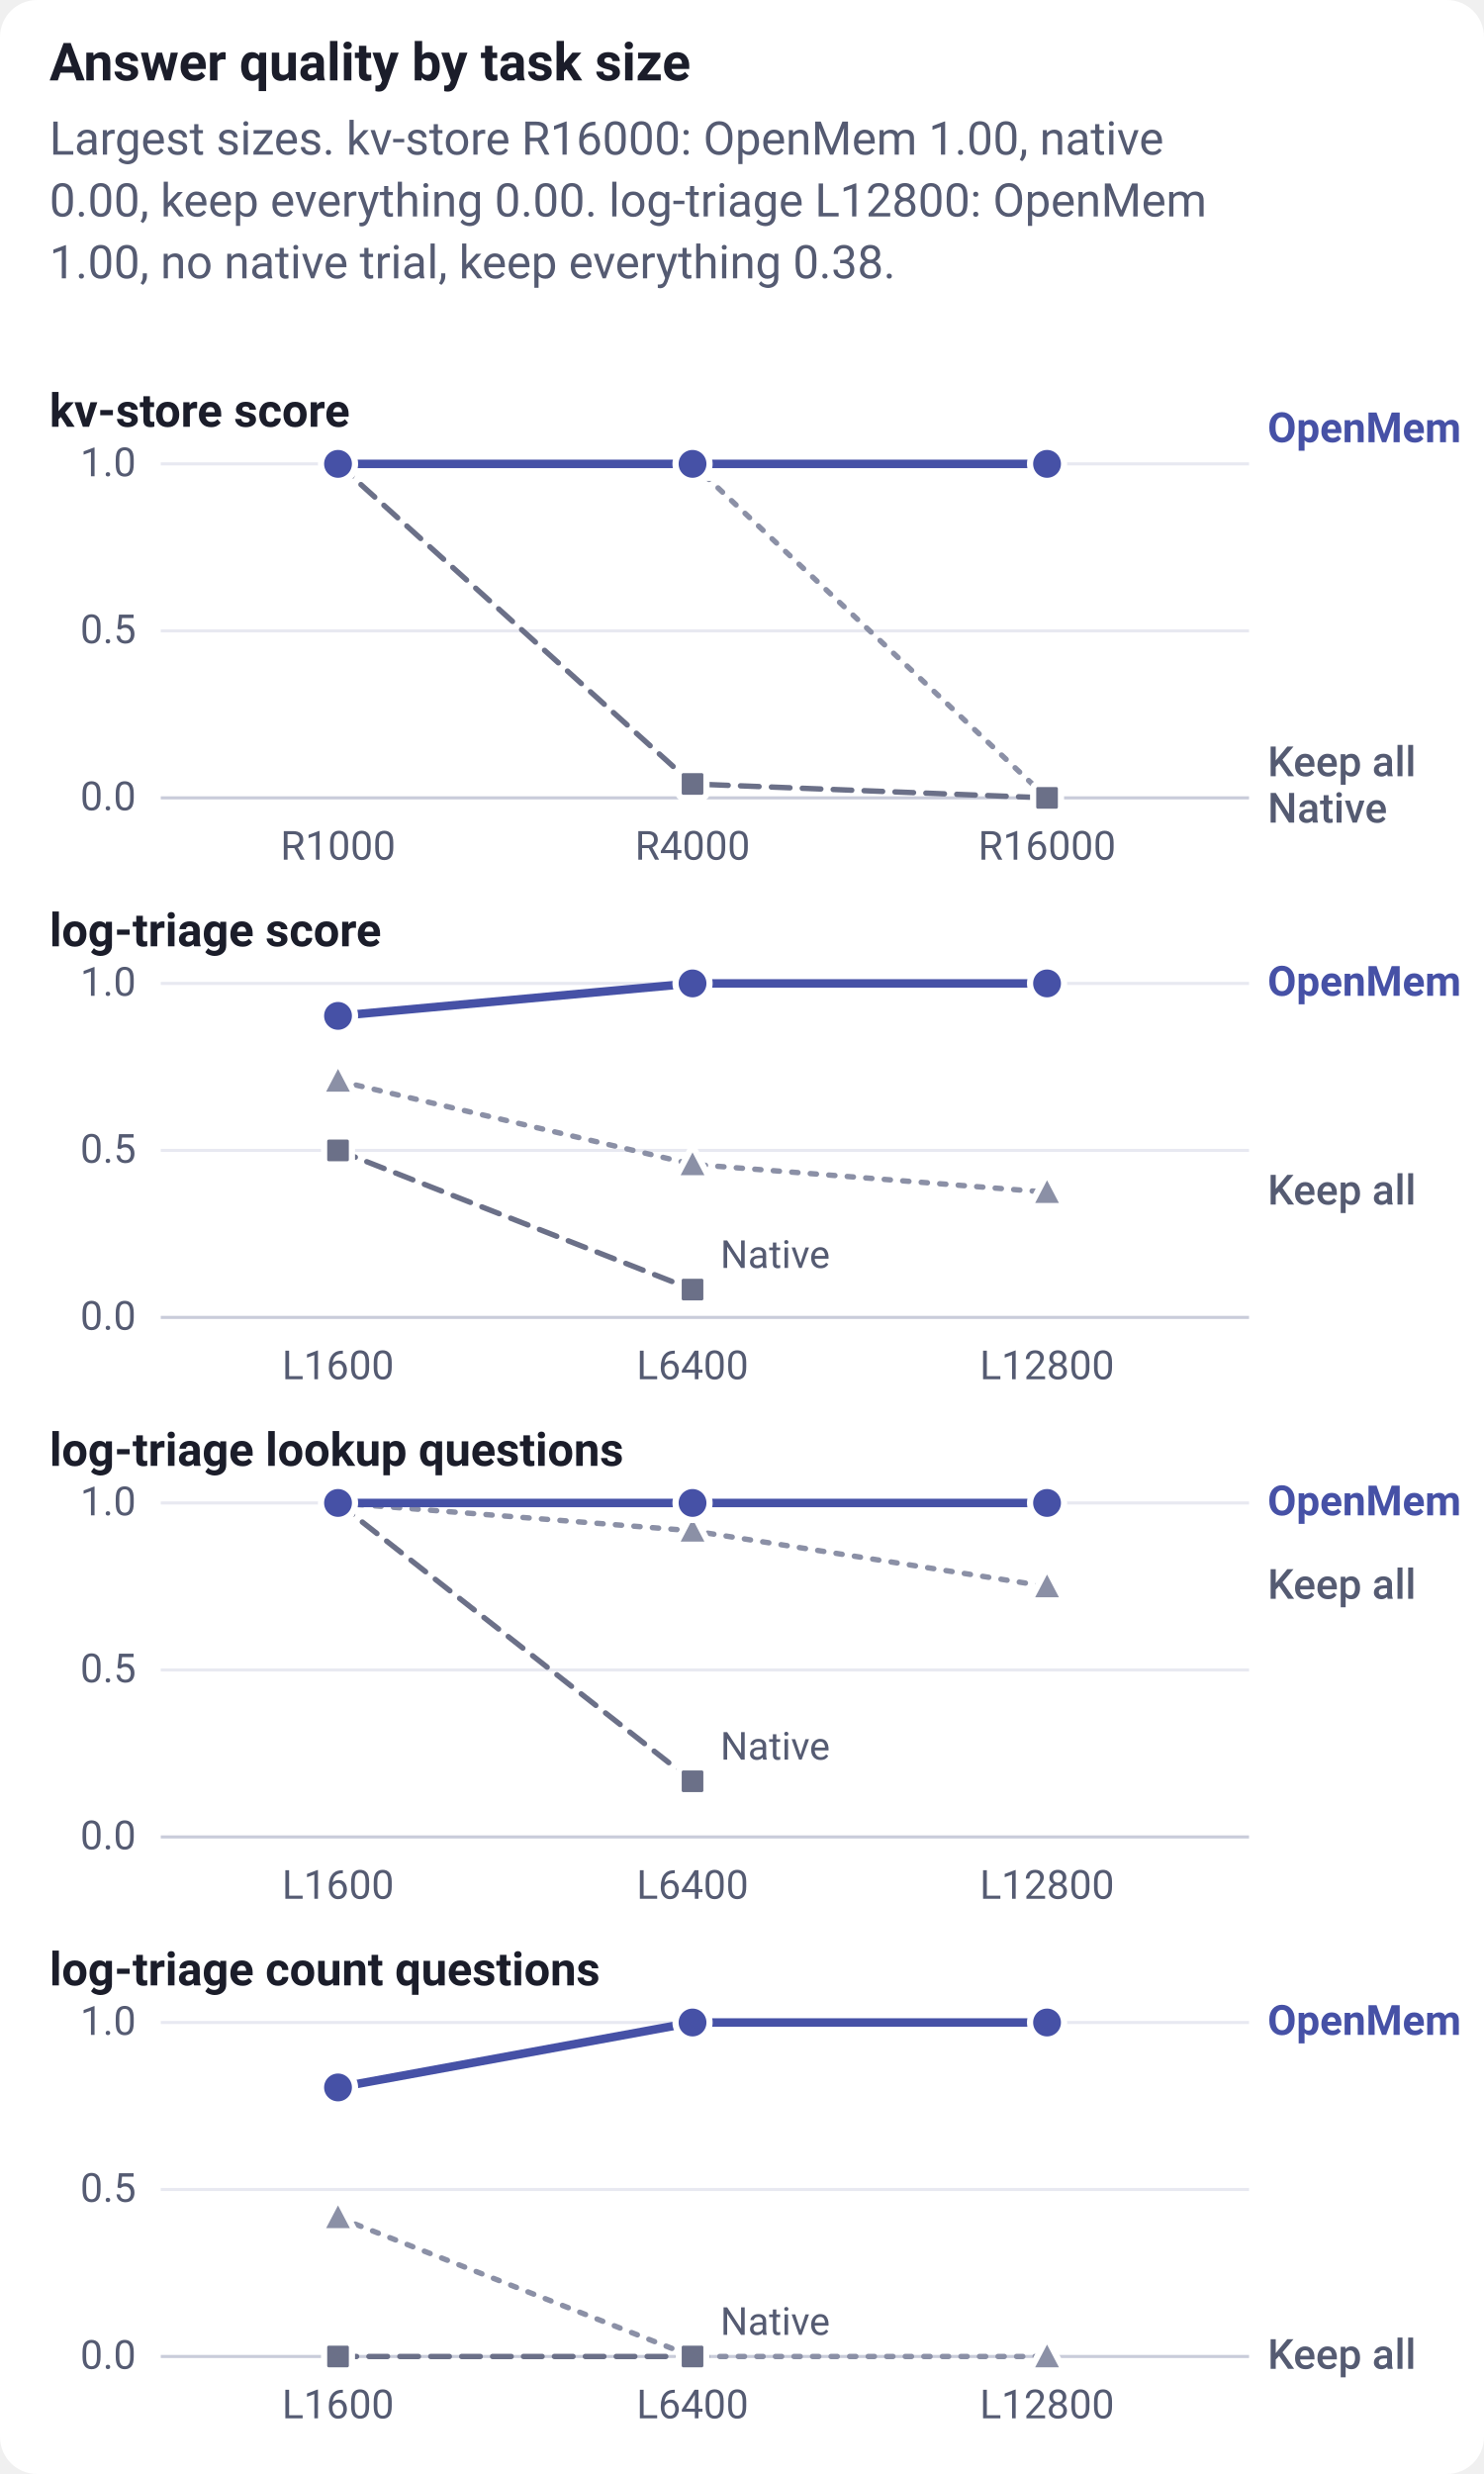
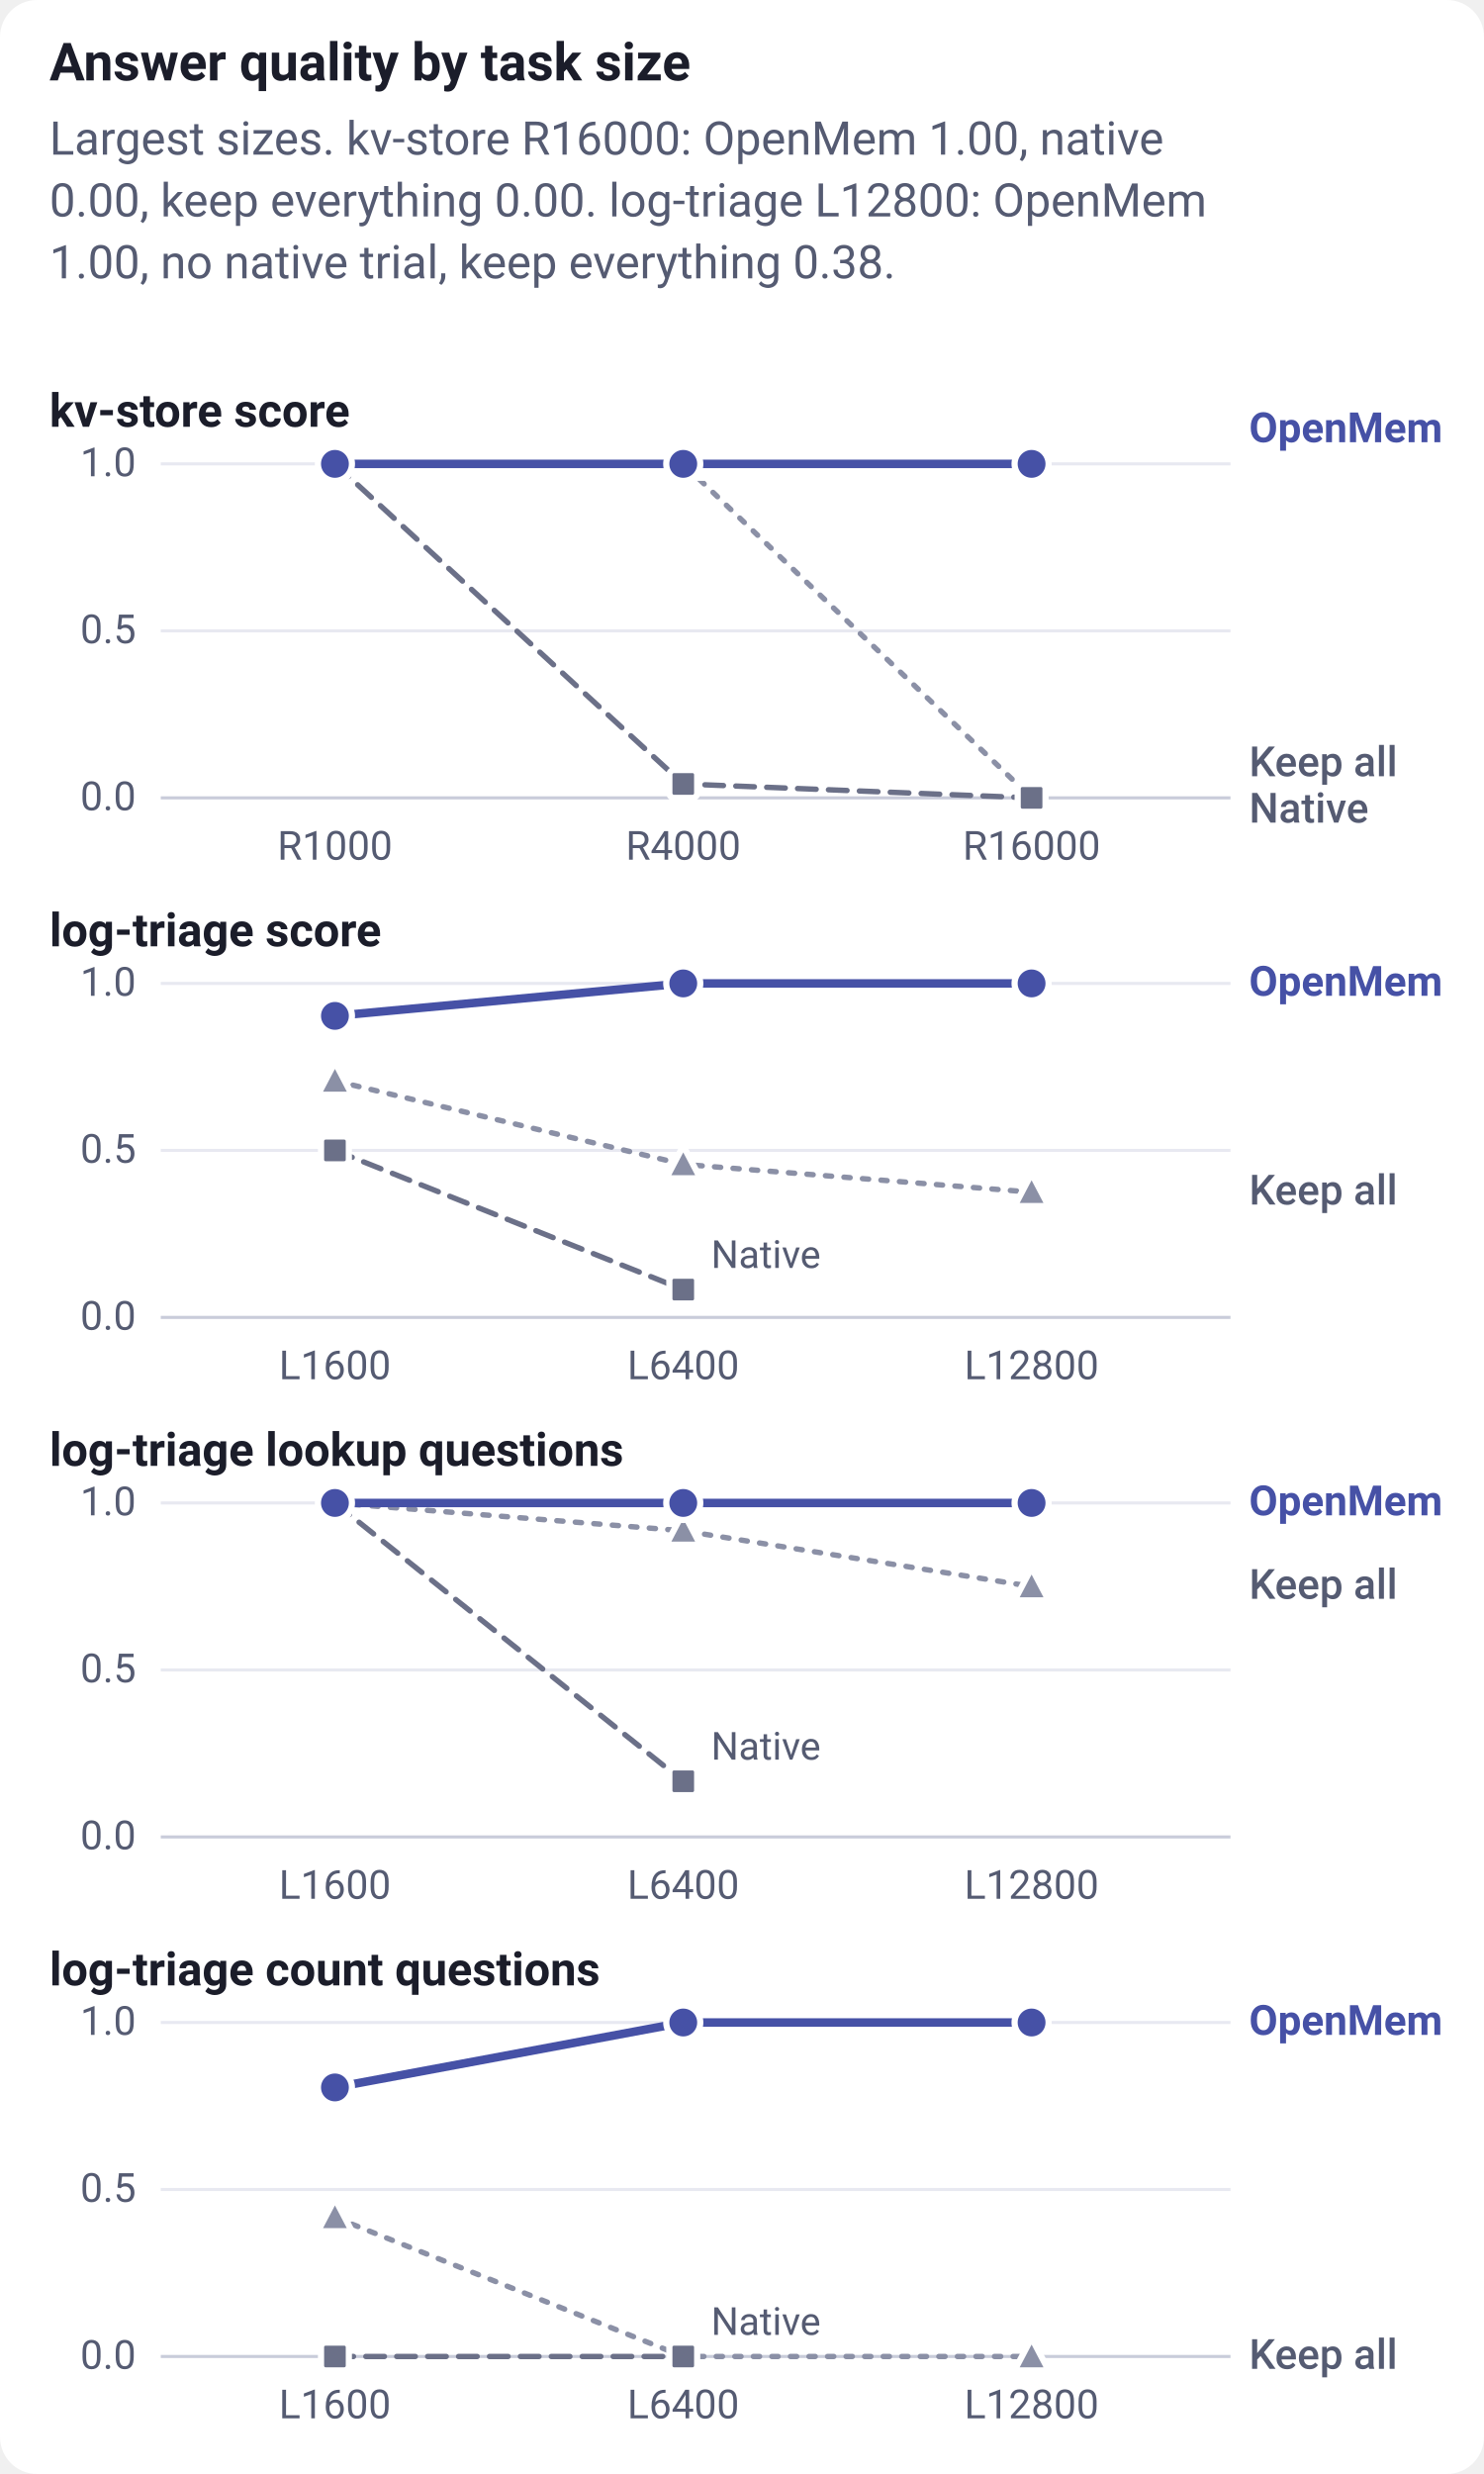
<svg xmlns="http://www.w3.org/2000/svg" viewBox="0 0 480 800" width="480" height="800" role="img" aria-label="Answer quality by task size" font-family="'DM Sans', system-ui, -apple-system, 'Segoe UI', Roboto, sans-serif">
  <rect width="480" height="800" rx="12" fill="#ffffff" />
  <text x="16" y="26" font-size="17" font-weight="700" fill="#1b1d2a">Answer quality by task size</text>
  <text x="16" y="50" font-size="15" fill="#555b72">Largest sizes. kv-store R16000: OpenMem 1.00, native</text>
  <text x="16" y="70" font-size="15" fill="#555b72">0.00, keep everything 0.00. log-triage L12800: OpenMem</text>
  <text x="16" y="90" font-size="15" fill="#555b72">1.00, no native trial, keep everything 0.38.</text>
  <text x="16" y="138" font-size="15" font-weight="700" fill="#1b1d2a">kv-store score</text>
-   <line x1="52" x2="404" y1="258" y2="258" stroke="#c9ccda" stroke-width="1" />
+   <line x1="52" x2="398" y1="258" y2="258" stroke="#c9ccda" stroke-width="1" />
  <text x="44" y="262" font-size="13" text-anchor="end" fill="#555b72">0.0</text>
-   <line x1="52" x2="404" y1="204" y2="204" stroke="#e8e9f1" stroke-width="1" />
+   <line x1="52" x2="398" y1="204" y2="204" stroke="#e8e9f1" stroke-width="1" />
  <text x="44" y="208" font-size="13" text-anchor="end" fill="#555b72">0.5</text>
-   <line x1="52" x2="404" y1="150" y2="150" stroke="#e8e9f1" stroke-width="1" />
+   <line x1="52" x2="398" y1="150" y2="150" stroke="#e8e9f1" stroke-width="1" />
  <text x="44" y="154" font-size="13" text-anchor="end" fill="#555b72">1.0</text>
-   <text x="109.333" y="278" font-size="13" text-anchor="middle" fill="#555b72">R1000</text>
-   <text x="224" y="278" font-size="13" text-anchor="middle" fill="#555b72">R4000</text>
-   <text x="338.667" y="278" font-size="13" text-anchor="middle" fill="#555b72">R16000</text>
-   <polyline points="109.333,150 224,150 338.667,258" fill="none" stroke="#8b90a6" stroke-width="1.75" stroke-dasharray="2 4" stroke-linecap="round" stroke-linejoin="round" />
-   <path d="M109.333 144 L114.833 154.5 L103.833 154.5 Z" fill="#8b90a6" stroke="#ffffff" stroke-width="2" />
-   <path d="M224 144 L229.5 154.5 L218.5 154.5 Z" fill="#8b90a6" stroke="#ffffff" stroke-width="2" />
-   <path d="M338.667 252 L344.167 262.5 L333.167 262.5 Z" fill="#8b90a6" stroke="#ffffff" stroke-width="2" />
-   <polyline points="109.333,150 224,253.5 338.667,258" fill="none" stroke="#6b7088" stroke-width="1.75" stroke-dasharray="6 4" stroke-linecap="round" stroke-linejoin="round" />
-   <rect x="104.833" y="145.5" width="9" height="9" rx="1.5" fill="#6b7088" stroke="#ffffff" stroke-width="2" />
-   <rect x="219.5" y="249" width="9" height="9" rx="1.5" fill="#6b7088" stroke="#ffffff" stroke-width="2" />
-   <rect x="334.167" y="253.5" width="9" height="9" rx="1.5" fill="#6b7088" stroke="#ffffff" stroke-width="2" />
-   <polyline points="109.333,150 224,150 338.667,150" fill="none" stroke="#4651a6" stroke-width="2.75" stroke-linecap="round" stroke-linejoin="round" />
-   <circle cx="109.333" cy="150" r="5.5" fill="#4651a6" stroke="#ffffff" stroke-width="2" />
-   <circle cx="224" cy="150" r="5.5" fill="#4651a6" stroke="#ffffff" stroke-width="2" />
-   <circle cx="338.667" cy="150" r="5.5" fill="#4651a6" stroke="#ffffff" stroke-width="2" />
-   <text x="410" y="143" font-size="13.5" font-weight="700" fill="#4651a6">OpenMem</text>
-   <text x="410" y="251" font-size="13.5" font-weight="500" fill="#555b72">Keep all</text>
-   <text x="410" y="266" font-size="13.5" font-weight="500" fill="#555b72">Native</text>
+   <text x="108.333" y="278" font-size="13" text-anchor="middle" fill="#555b72">R1000</text>
+   <text x="221" y="278" font-size="13" text-anchor="middle" fill="#555b72">R4000</text>
+   <text x="333.667" y="278" font-size="13" text-anchor="middle" fill="#555b72">R16000</text>
+   <polyline points="108.333,150 221,150 333.667,258" fill="none" stroke="#8b90a6" stroke-width="1.75" stroke-dasharray="2 4" stroke-linecap="round" stroke-linejoin="round" />
+   <path d="M108.333 144 L113.833 154.5 L102.833 154.5 Z" fill="#8b90a6" stroke="#ffffff" stroke-width="2" />
+   <path d="M221 144 L226.5 154.5 L215.5 154.5 Z" fill="#8b90a6" stroke="#ffffff" stroke-width="2" />
+   <path d="M333.667 252 L339.167 262.5 L328.167 262.5 Z" fill="#8b90a6" stroke="#ffffff" stroke-width="2" />
+   <polyline points="108.333,150 221,253.5 333.667,258" fill="none" stroke="#6b7088" stroke-width="1.75" stroke-dasharray="6 4" stroke-linecap="round" stroke-linejoin="round" />
+   <rect x="103.833" y="145.5" width="9" height="9" rx="1.5" fill="#6b7088" stroke="#ffffff" stroke-width="2" />
+   <rect x="216.5" y="249" width="9" height="9" rx="1.5" fill="#6b7088" stroke="#ffffff" stroke-width="2" />
+   <rect x="329.167" y="253.5" width="9" height="9" rx="1.5" fill="#6b7088" stroke="#ffffff" stroke-width="2" />
+   <polyline points="108.333,150 221,150 333.667,150" fill="none" stroke="#4651a6" stroke-width="2.75" stroke-linecap="round" stroke-linejoin="round" />
+   <circle cx="108.333" cy="150" r="5.5" fill="#4651a6" stroke="#ffffff" stroke-width="2" />
+   <circle cx="221" cy="150" r="5.5" fill="#4651a6" stroke="#ffffff" stroke-width="2" />
+   <circle cx="333.667" cy="150" r="5.5" fill="#4651a6" stroke="#ffffff" stroke-width="2" />
+   <text x="404" y="143" font-size="13.5" font-weight="700" fill="#4651a6">OpenMem</text>
+   <text x="404" y="251" font-size="13.5" font-weight="500" fill="#555b72">Keep all</text>
+   <text x="404" y="266" font-size="13.5" font-weight="500" fill="#555b72">Native</text>
  <text x="16" y="306" font-size="15" font-weight="700" fill="#1b1d2a">log-triage score</text>
-   <line x1="52" x2="404" y1="426" y2="426" stroke="#c9ccda" stroke-width="1" />
+   <line x1="52" x2="398" y1="426" y2="426" stroke="#c9ccda" stroke-width="1" />
  <text x="44" y="430" font-size="13" text-anchor="end" fill="#555b72">0.0</text>
-   <line x1="52" x2="404" y1="372" y2="372" stroke="#e8e9f1" stroke-width="1" />
+   <line x1="52" x2="398" y1="372" y2="372" stroke="#e8e9f1" stroke-width="1" />
  <text x="44" y="376" font-size="13" text-anchor="end" fill="#555b72">0.5</text>
-   <line x1="52" x2="404" y1="318" y2="318" stroke="#e8e9f1" stroke-width="1" />
+   <line x1="52" x2="398" y1="318" y2="318" stroke="#e8e9f1" stroke-width="1" />
  <text x="44" y="322" font-size="13" text-anchor="end" fill="#555b72">1.0</text>
-   <text x="109.333" y="446" font-size="13" text-anchor="middle" fill="#555b72">L1600</text>
-   <text x="224" y="446" font-size="13" text-anchor="middle" fill="#555b72">L6400</text>
-   <text x="338.667" y="446" font-size="13" text-anchor="middle" fill="#555b72">L12800</text>
-   <polyline points="109.333,349.5 224,376.5 338.667,385.5" fill="none" stroke="#8b90a6" stroke-width="1.75" stroke-dasharray="2 4" stroke-linecap="round" stroke-linejoin="round" />
-   <path d="M109.333 343.5 L114.833 354 L103.833 354 Z" fill="#8b90a6" stroke="#ffffff" stroke-width="2" />
-   <path d="M224 370.5 L229.5 381 L218.5 381 Z" fill="#8b90a6" stroke="#ffffff" stroke-width="2" />
-   <path d="M338.667 379.5 L344.167 390 L333.167 390 Z" fill="#8b90a6" stroke="#ffffff" stroke-width="2" />
-   <polyline points="109.333,372 224,417" fill="none" stroke="#6b7088" stroke-width="1.75" stroke-dasharray="6 4" stroke-linecap="round" stroke-linejoin="round" />
-   <rect x="104.833" y="367.5" width="9" height="9" rx="1.5" fill="#6b7088" stroke="#ffffff" stroke-width="2" />
-   <rect x="219.5" y="412.5" width="9" height="9" rx="1.5" fill="#6b7088" stroke="#ffffff" stroke-width="2" />
-   <polyline points="109.333,328.5 224,318 338.667,318" fill="none" stroke="#4651a6" stroke-width="2.75" stroke-linecap="round" stroke-linejoin="round" />
-   <circle cx="109.333" cy="328.5" r="5.5" fill="#4651a6" stroke="#ffffff" stroke-width="2" />
-   <circle cx="224" cy="318" r="5.5" fill="#4651a6" stroke="#ffffff" stroke-width="2" />
-   <circle cx="338.667" cy="318" r="5.5" fill="#4651a6" stroke="#ffffff" stroke-width="2" />
-   <text x="410" y="322" font-size="13.5" font-weight="700" fill="#4651a6">OpenMem</text>
-   <text x="410" y="389.5" font-size="13.5" font-weight="500" fill="#555b72">Keep all</text>
-   <text x="233" y="410" font-size="12.5" fill="#555b72" stroke="#ffffff" stroke-width="3" paint-order="stroke">Native</text>
+   <text x="108.333" y="446" font-size="13" text-anchor="middle" fill="#555b72">L1600</text>
+   <text x="221" y="446" font-size="13" text-anchor="middle" fill="#555b72">L6400</text>
+   <text x="333.667" y="446" font-size="13" text-anchor="middle" fill="#555b72">L12800</text>
+   <polyline points="108.333,349.5 221,376.5 333.667,385.5" fill="none" stroke="#8b90a6" stroke-width="1.75" stroke-dasharray="2 4" stroke-linecap="round" stroke-linejoin="round" />
+   <path d="M108.333 343.5 L113.833 354 L102.833 354 Z" fill="#8b90a6" stroke="#ffffff" stroke-width="2" />
+   <path d="M221 370.5 L226.5 381 L215.5 381 Z" fill="#8b90a6" stroke="#ffffff" stroke-width="2" />
+   <path d="M333.667 379.5 L339.167 390 L328.167 390 Z" fill="#8b90a6" stroke="#ffffff" stroke-width="2" />
+   <polyline points="108.333,372 221,417" fill="none" stroke="#6b7088" stroke-width="1.75" stroke-dasharray="6 4" stroke-linecap="round" stroke-linejoin="round" />
+   <rect x="103.833" y="367.5" width="9" height="9" rx="1.5" fill="#6b7088" stroke="#ffffff" stroke-width="2" />
+   <rect x="216.5" y="412.5" width="9" height="9" rx="1.5" fill="#6b7088" stroke="#ffffff" stroke-width="2" />
+   <polyline points="108.333,328.5 221,318 333.667,318" fill="none" stroke="#4651a6" stroke-width="2.75" stroke-linecap="round" stroke-linejoin="round" />
+   <circle cx="108.333" cy="328.5" r="5.5" fill="#4651a6" stroke="#ffffff" stroke-width="2" />
+   <circle cx="221" cy="318" r="5.5" fill="#4651a6" stroke="#ffffff" stroke-width="2" />
+   <circle cx="333.667" cy="318" r="5.5" fill="#4651a6" stroke="#ffffff" stroke-width="2" />
+   <text x="404" y="322" font-size="13.5" font-weight="700" fill="#4651a6">OpenMem</text>
+   <text x="404" y="389.5" font-size="13.5" font-weight="500" fill="#555b72">Keep all</text>
+   <text x="230" y="410" font-size="12.5" fill="#555b72" stroke="#ffffff" stroke-width="3" paint-order="stroke">Native</text>
  <text x="16" y="474" font-size="15" font-weight="700" fill="#1b1d2a">log-triage lookup questions</text>
-   <line x1="52" x2="404" y1="594" y2="594" stroke="#c9ccda" stroke-width="1" />
+   <line x1="52" x2="398" y1="594" y2="594" stroke="#c9ccda" stroke-width="1" />
  <text x="44" y="598" font-size="13" text-anchor="end" fill="#555b72">0.0</text>
-   <line x1="52" x2="404" y1="540" y2="540" stroke="#e8e9f1" stroke-width="1" />
+   <line x1="52" x2="398" y1="540" y2="540" stroke="#e8e9f1" stroke-width="1" />
  <text x="44" y="544" font-size="13" text-anchor="end" fill="#555b72">0.5</text>
-   <line x1="52" x2="404" y1="486" y2="486" stroke="#e8e9f1" stroke-width="1" />
+   <line x1="52" x2="398" y1="486" y2="486" stroke="#e8e9f1" stroke-width="1" />
  <text x="44" y="490" font-size="13" text-anchor="end" fill="#555b72">1.0</text>
-   <text x="109.333" y="614" font-size="13" text-anchor="middle" fill="#555b72">L1600</text>
-   <text x="224" y="614" font-size="13" text-anchor="middle" fill="#555b72">L6400</text>
-   <text x="338.667" y="614" font-size="13" text-anchor="middle" fill="#555b72">L12800</text>
-   <polyline points="109.333,486 224,495 338.667,513" fill="none" stroke="#8b90a6" stroke-width="1.75" stroke-dasharray="2 4" stroke-linecap="round" stroke-linejoin="round" />
-   <path d="M109.333 480 L114.833 490.5 L103.833 490.5 Z" fill="#8b90a6" stroke="#ffffff" stroke-width="2" />
-   <path d="M224 489 L229.5 499.5 L218.5 499.5 Z" fill="#8b90a6" stroke="#ffffff" stroke-width="2" />
-   <path d="M338.667 507 L344.167 517.5 L333.167 517.5 Z" fill="#8b90a6" stroke="#ffffff" stroke-width="2" />
-   <polyline points="109.333,486 224,576" fill="none" stroke="#6b7088" stroke-width="1.75" stroke-dasharray="6 4" stroke-linecap="round" stroke-linejoin="round" />
-   <rect x="104.833" y="481.5" width="9" height="9" rx="1.5" fill="#6b7088" stroke="#ffffff" stroke-width="2" />
-   <rect x="219.5" y="571.5" width="9" height="9" rx="1.5" fill="#6b7088" stroke="#ffffff" stroke-width="2" />
-   <polyline points="109.333,486 224,486 338.667,486" fill="none" stroke="#4651a6" stroke-width="2.75" stroke-linecap="round" stroke-linejoin="round" />
-   <circle cx="109.333" cy="486" r="5.5" fill="#4651a6" stroke="#ffffff" stroke-width="2" />
-   <circle cx="224" cy="486" r="5.5" fill="#4651a6" stroke="#ffffff" stroke-width="2" />
-   <circle cx="338.667" cy="486" r="5.5" fill="#4651a6" stroke="#ffffff" stroke-width="2" />
-   <text x="410" y="490" font-size="13.5" font-weight="700" fill="#4651a6">OpenMem</text>
-   <text x="410" y="517" font-size="13.5" font-weight="500" fill="#555b72">Keep all</text>
-   <text x="233" y="569" font-size="12.5" fill="#555b72" stroke="#ffffff" stroke-width="3" paint-order="stroke">Native</text>
+   <text x="108.333" y="614" font-size="13" text-anchor="middle" fill="#555b72">L1600</text>
+   <text x="221" y="614" font-size="13" text-anchor="middle" fill="#555b72">L6400</text>
+   <text x="333.667" y="614" font-size="13" text-anchor="middle" fill="#555b72">L12800</text>
+   <polyline points="108.333,486 221,495 333.667,513" fill="none" stroke="#8b90a6" stroke-width="1.75" stroke-dasharray="2 4" stroke-linecap="round" stroke-linejoin="round" />
+   <path d="M108.333 480 L113.833 490.5 L102.833 490.5 Z" fill="#8b90a6" stroke="#ffffff" stroke-width="2" />
+   <path d="M221 489 L226.5 499.5 L215.5 499.5 Z" fill="#8b90a6" stroke="#ffffff" stroke-width="2" />
+   <path d="M333.667 507 L339.167 517.5 L328.167 517.5 Z" fill="#8b90a6" stroke="#ffffff" stroke-width="2" />
+   <polyline points="108.333,486 221,576" fill="none" stroke="#6b7088" stroke-width="1.75" stroke-dasharray="6 4" stroke-linecap="round" stroke-linejoin="round" />
+   <rect x="103.833" y="481.5" width="9" height="9" rx="1.5" fill="#6b7088" stroke="#ffffff" stroke-width="2" />
+   <rect x="216.5" y="571.5" width="9" height="9" rx="1.5" fill="#6b7088" stroke="#ffffff" stroke-width="2" />
+   <polyline points="108.333,486 221,486 333.667,486" fill="none" stroke="#4651a6" stroke-width="2.75" stroke-linecap="round" stroke-linejoin="round" />
+   <circle cx="108.333" cy="486" r="5.5" fill="#4651a6" stroke="#ffffff" stroke-width="2" />
+   <circle cx="221" cy="486" r="5.5" fill="#4651a6" stroke="#ffffff" stroke-width="2" />
+   <circle cx="333.667" cy="486" r="5.5" fill="#4651a6" stroke="#ffffff" stroke-width="2" />
+   <text x="404" y="490" font-size="13.5" font-weight="700" fill="#4651a6">OpenMem</text>
+   <text x="404" y="517" font-size="13.5" font-weight="500" fill="#555b72">Keep all</text>
+   <text x="230" y="569" font-size="12.5" fill="#555b72" stroke="#ffffff" stroke-width="3" paint-order="stroke">Native</text>
  <text x="16" y="642" font-size="15" font-weight="700" fill="#1b1d2a">log-triage count questions</text>
-   <line x1="52" x2="404" y1="762" y2="762" stroke="#c9ccda" stroke-width="1" />
+   <line x1="52" x2="398" y1="762" y2="762" stroke="#c9ccda" stroke-width="1" />
  <text x="44" y="766" font-size="13" text-anchor="end" fill="#555b72">0.0</text>
-   <line x1="52" x2="404" y1="708" y2="708" stroke="#e8e9f1" stroke-width="1" />
+   <line x1="52" x2="398" y1="708" y2="708" stroke="#e8e9f1" stroke-width="1" />
  <text x="44" y="712" font-size="13" text-anchor="end" fill="#555b72">0.5</text>
-   <line x1="52" x2="404" y1="654" y2="654" stroke="#e8e9f1" stroke-width="1" />
+   <line x1="52" x2="398" y1="654" y2="654" stroke="#e8e9f1" stroke-width="1" />
  <text x="44" y="658" font-size="13" text-anchor="end" fill="#555b72">1.0</text>
-   <text x="109.333" y="782" font-size="13" text-anchor="middle" fill="#555b72">L1600</text>
-   <text x="224" y="782" font-size="13" text-anchor="middle" fill="#555b72">L6400</text>
-   <text x="338.667" y="782" font-size="13" text-anchor="middle" fill="#555b72">L12800</text>
-   <polyline points="109.333,717 224,762 338.667,762" fill="none" stroke="#8b90a6" stroke-width="1.75" stroke-dasharray="2 4" stroke-linecap="round" stroke-linejoin="round" />
-   <path d="M109.333 711 L114.833 721.5 L103.833 721.5 Z" fill="#8b90a6" stroke="#ffffff" stroke-width="2" />
-   <path d="M224 756 L229.5 766.5 L218.5 766.5 Z" fill="#8b90a6" stroke="#ffffff" stroke-width="2" />
-   <path d="M338.667 756 L344.167 766.5 L333.167 766.5 Z" fill="#8b90a6" stroke="#ffffff" stroke-width="2" />
-   <polyline points="109.333,762 224,762" fill="none" stroke="#6b7088" stroke-width="1.75" stroke-dasharray="6 4" stroke-linecap="round" stroke-linejoin="round" />
-   <rect x="104.833" y="757.5" width="9" height="9" rx="1.5" fill="#6b7088" stroke="#ffffff" stroke-width="2" />
-   <rect x="219.5" y="757.5" width="9" height="9" rx="1.5" fill="#6b7088" stroke="#ffffff" stroke-width="2" />
-   <polyline points="109.333,675 224,654 338.667,654" fill="none" stroke="#4651a6" stroke-width="2.75" stroke-linecap="round" stroke-linejoin="round" />
-   <circle cx="109.333" cy="675" r="5.5" fill="#4651a6" stroke="#ffffff" stroke-width="2" />
-   <circle cx="224" cy="654" r="5.5" fill="#4651a6" stroke="#ffffff" stroke-width="2" />
-   <circle cx="338.667" cy="654" r="5.5" fill="#4651a6" stroke="#ffffff" stroke-width="2" />
-   <text x="410" y="658" font-size="13.5" font-weight="700" fill="#4651a6">OpenMem</text>
-   <text x="410" y="766" font-size="13.5" font-weight="500" fill="#555b72">Keep all</text>
-   <text x="233" y="755" font-size="12.5" fill="#555b72" stroke="#ffffff" stroke-width="3" paint-order="stroke">Native</text>
+   <text x="108.333" y="782" font-size="13" text-anchor="middle" fill="#555b72">L1600</text>
+   <text x="221" y="782" font-size="13" text-anchor="middle" fill="#555b72">L6400</text>
+   <text x="333.667" y="782" font-size="13" text-anchor="middle" fill="#555b72">L12800</text>
+   <polyline points="108.333,717 221,762 333.667,762" fill="none" stroke="#8b90a6" stroke-width="1.75" stroke-dasharray="2 4" stroke-linecap="round" stroke-linejoin="round" />
+   <path d="M108.333 711 L113.833 721.5 L102.833 721.5 Z" fill="#8b90a6" stroke="#ffffff" stroke-width="2" />
+   <path d="M221 756 L226.5 766.5 L215.5 766.5 Z" fill="#8b90a6" stroke="#ffffff" stroke-width="2" />
+   <path d="M333.667 756 L339.167 766.5 L328.167 766.5 Z" fill="#8b90a6" stroke="#ffffff" stroke-width="2" />
+   <polyline points="108.333,762 221,762" fill="none" stroke="#6b7088" stroke-width="1.75" stroke-dasharray="6 4" stroke-linecap="round" stroke-linejoin="round" />
+   <rect x="103.833" y="757.5" width="9" height="9" rx="1.5" fill="#6b7088" stroke="#ffffff" stroke-width="2" />
+   <rect x="216.5" y="757.5" width="9" height="9" rx="1.5" fill="#6b7088" stroke="#ffffff" stroke-width="2" />
+   <polyline points="108.333,675 221,654 333.667,654" fill="none" stroke="#4651a6" stroke-width="2.75" stroke-linecap="round" stroke-linejoin="round" />
+   <circle cx="108.333" cy="675" r="5.5" fill="#4651a6" stroke="#ffffff" stroke-width="2" />
+   <circle cx="221" cy="654" r="5.5" fill="#4651a6" stroke="#ffffff" stroke-width="2" />
+   <circle cx="333.667" cy="654" r="5.5" fill="#4651a6" stroke="#ffffff" stroke-width="2" />
+   <text x="404" y="658" font-size="13.5" font-weight="700" fill="#4651a6">OpenMem</text>
+   <text x="404" y="766" font-size="13.5" font-weight="500" fill="#555b72">Keep all</text>
+   <text x="230" y="755" font-size="12.5" fill="#555b72" stroke="#ffffff" stroke-width="3" paint-order="stroke">Native</text>
</svg>
